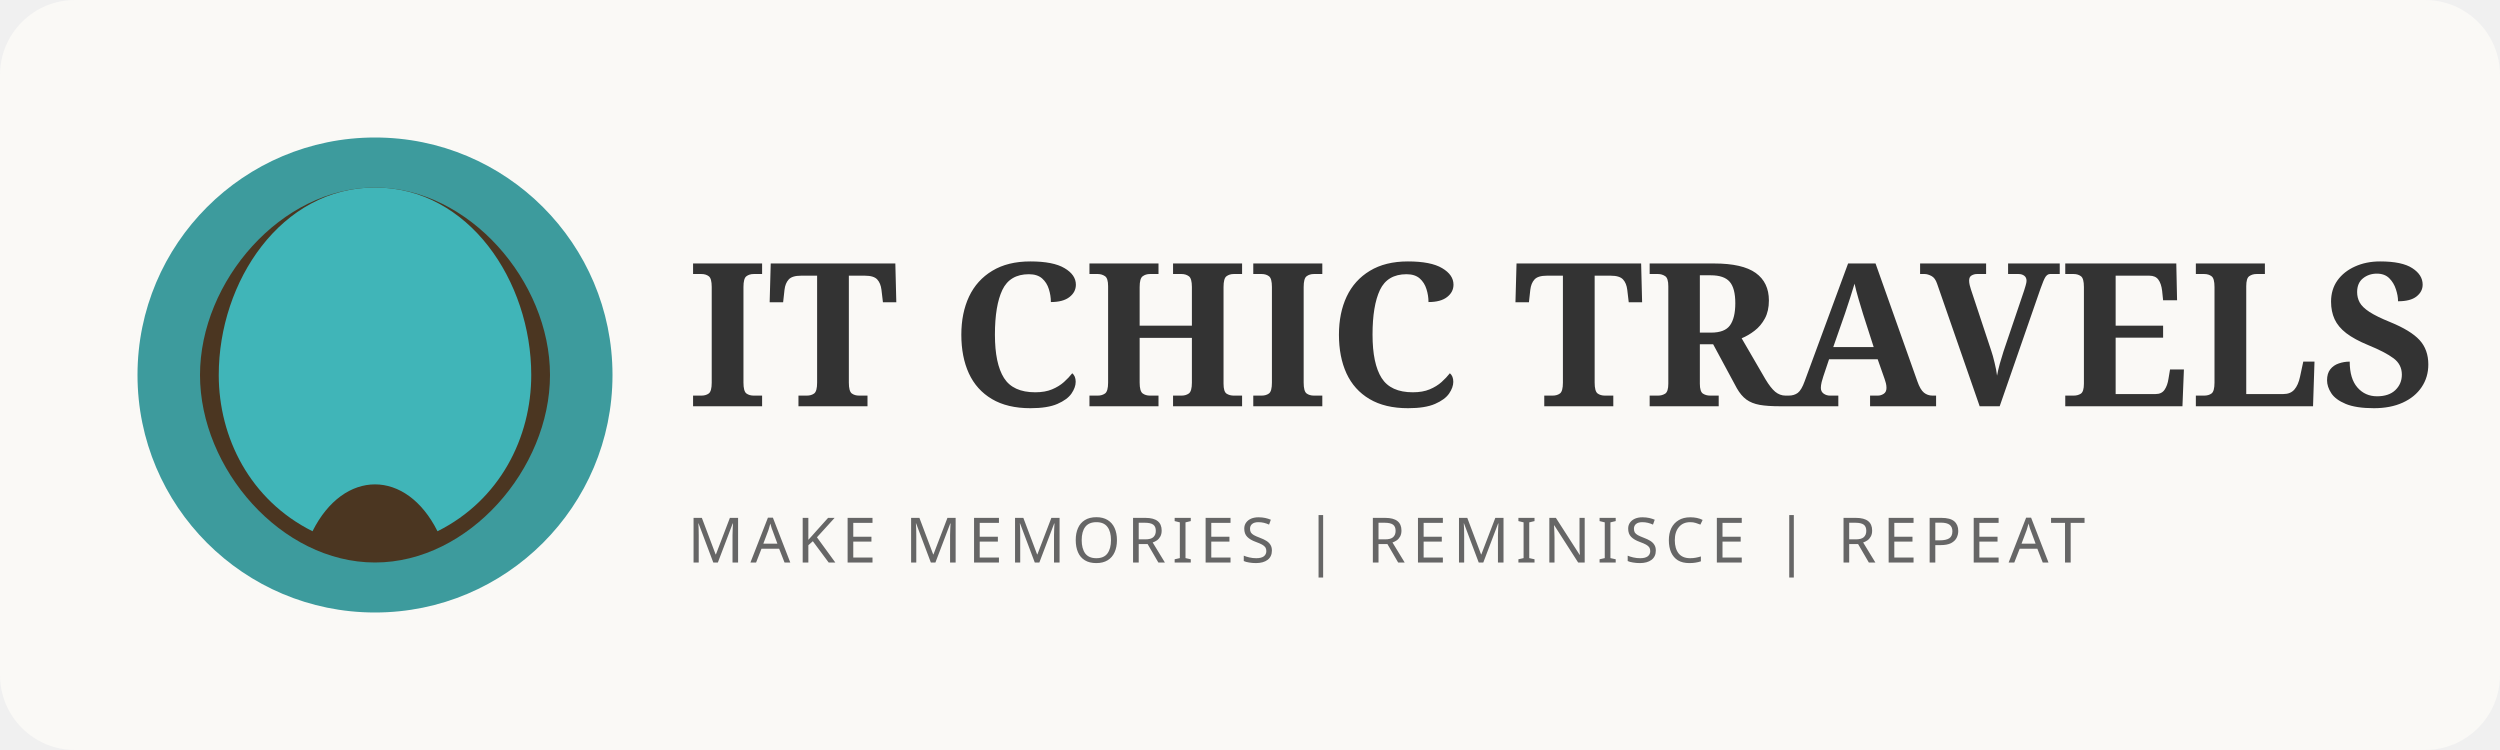
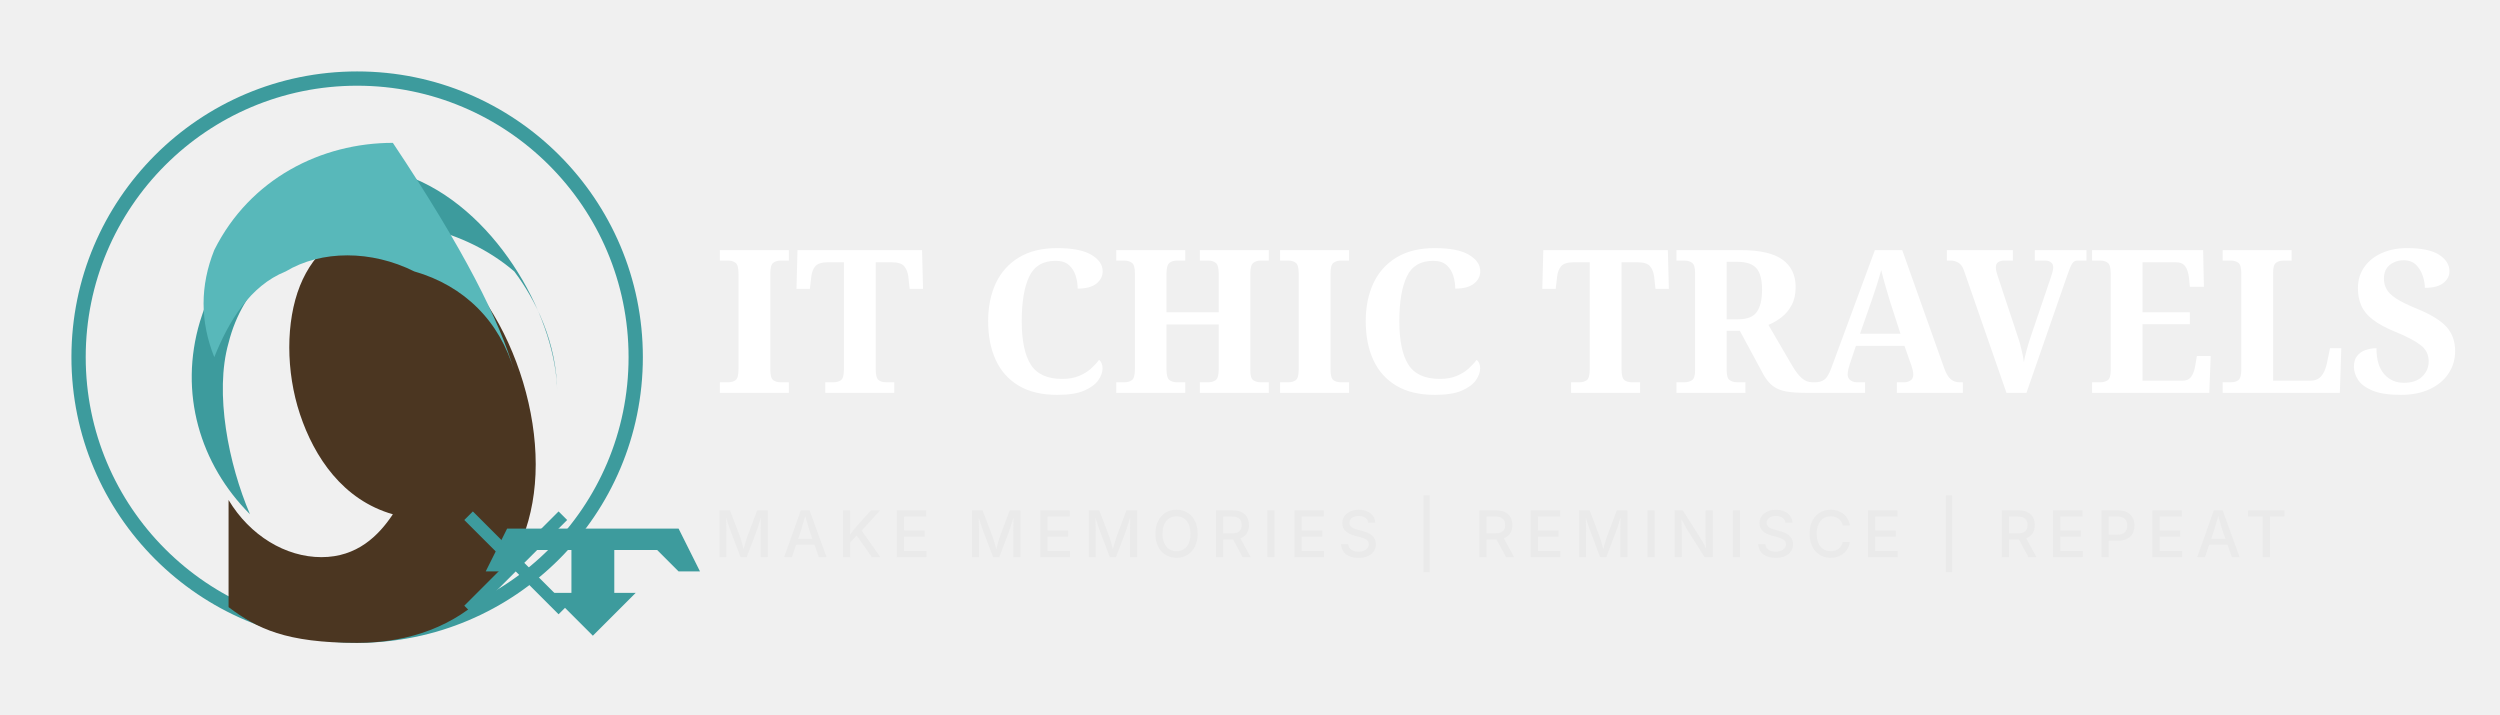
- <svg xmlns="http://www.w3.org/2000/svg" width="400" height="120" viewBox="0 0 400 120" fill="none">
-   <rect width="400" height="120" rx="12" fill="#FAF9F6" />
-   <g transform="translate(20, 20)">
-     <circle cx="40" cy="40" r="38" fill="#3D9B9D" />
-     <path d="M40 10C25 10 12 25 12 40C12 55 25 70 40 70C55 70 68 55 68 40C68 25 55 10 40 10Z" fill="#4B3621" />
-     <path d="M40 10C25 10 15 25 15 40C15 50 20 60 30 65C35 55 45 55 50 65C60 60 65 50 65 40C65 25 55 10 40 10Z" fill="#40B5B8" />
+ <svg xmlns="http://www.w3.org/2000/svg" width="350" height="100" viewBox="0 0 350 100" fill="none">
+   <g transform="translate(10, 10)">
+     <circle cx="40" cy="40" r="39" stroke="#3D9B9D" stroke-width="2" />
+     <path d="M42 22C38 22 34 25 32 30C30 35 30 42 32 48C34 54 38 60 45 62C43 65 40 68 35 68C30 68 25 65 22 60L22 75C26 78 30 80 40 80C55 80 65 70 65 55C65 40 55 22 42 22Z" fill="#4B3621" />
+     <path d="M42 15C32 15 22 22 18 35C15 45 18 55 25 62C22 55 20 45 22 38C24 30 30 25 38 22C45 20 55 22 62 28C65 32 68 38 68 45C68 35 60 20 48 15" fill="#3D9B9D" />
+     <path d="M45 10C35 10 25 15 20 25C18 30 18 35 20 40C22 35 25 30 30 28C35 25 42 25 48 28C55 30 60 35 62 42C60 35 55 25 45 10Z" fill="#58B8BA" />
+     <g transform="translate(55, 55) scale(0.6)">
+       <path d="M22 11L12 21L2 11L0 13L10 23L0 33L2 35L12 25L22 35L24 33L14 23L24 13L22 11Z" fill="#3D9B9D" />
+       <path d="M30 15L10 15L5 25L10 25L15 20L25 20L25 30L20 30L30 40L40 30L35 30L35 20L45 20L50 25L55 25L50 15L30 15Z" fill="#3D9B9D" />
+     </g>
  </g>
-   <text x="110" y="65" font-family="serif" font-size="32" font-weight="bold" fill="#333">IT CHIC TRAVELS</text>
-   <text x="110" y="90" font-family="sans-serif" font-size="10" font-weight="normal" fill="#666" letter-spacing="0.1em">MAKE MEMORIES | REMINISCE | REPEAT</text>
+   <text x="100" y="55" font-family="Playfair Display, serif" font-size="28" font-weight="700" fill="#FFFFFF">IT CHIC TRAVELS</text>
+   <text x="100" y="78" font-family="Inter, sans-serif" font-size="9" font-weight="500" fill="#EAEAEA" letter-spacing="0.15em">MAKE MEMORIES | REMINISCE | REPEAT</text>
</svg>
